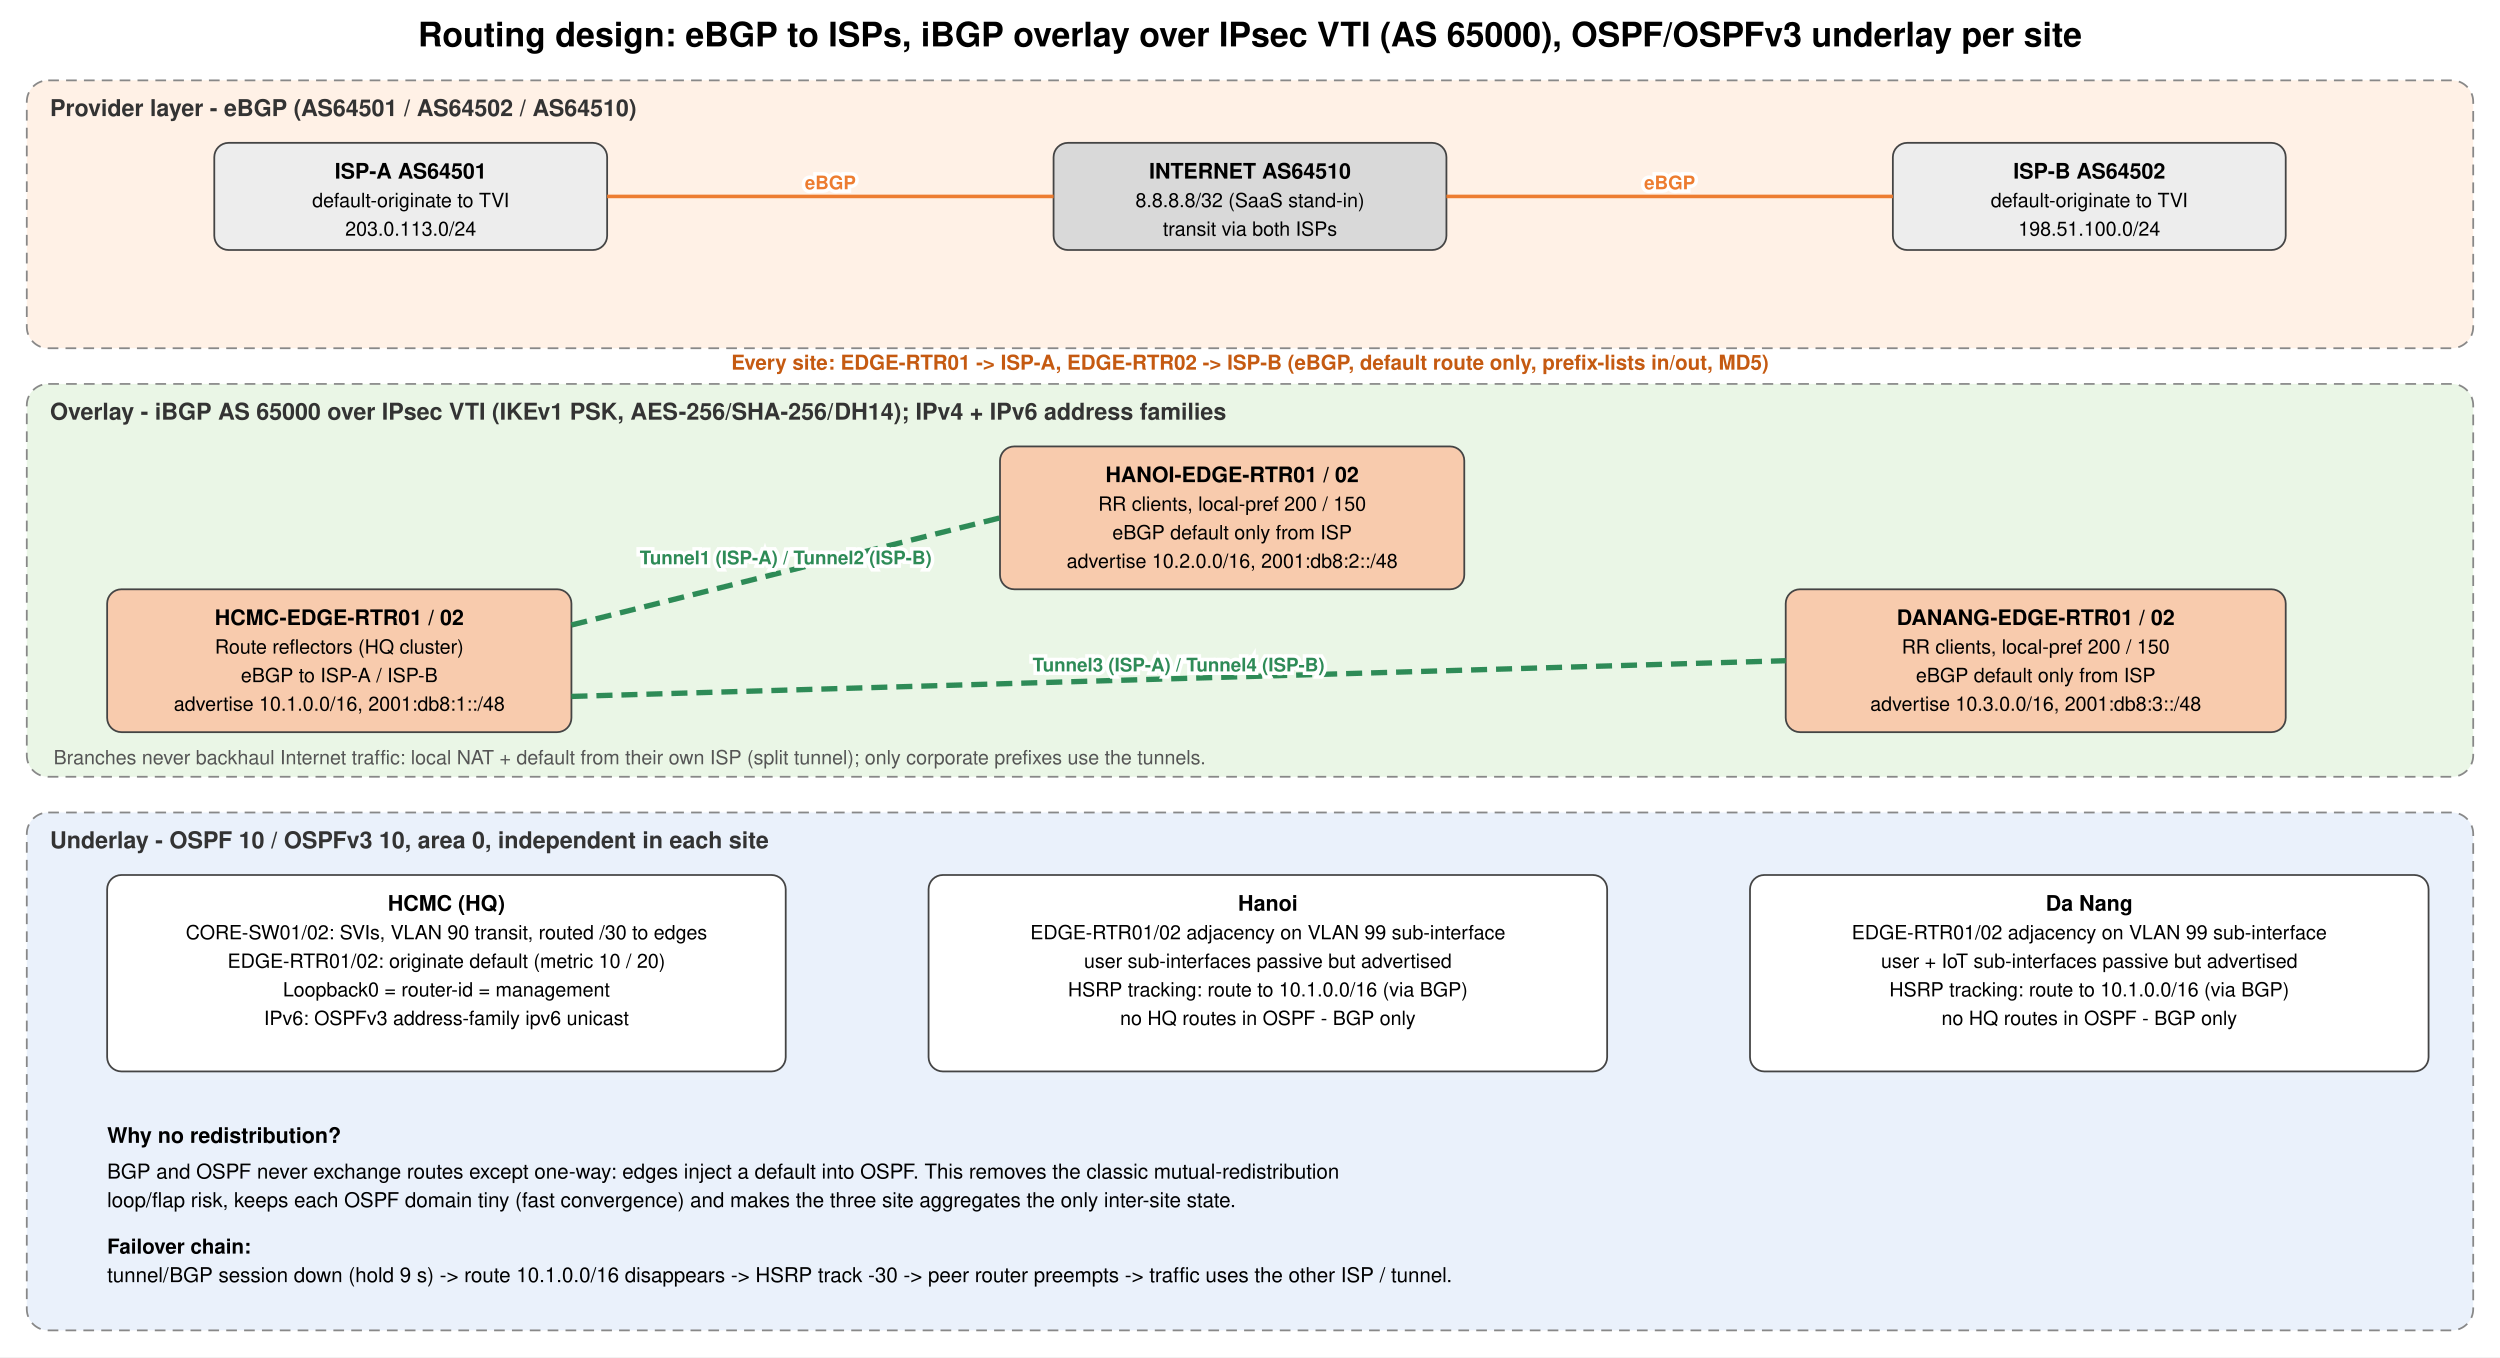
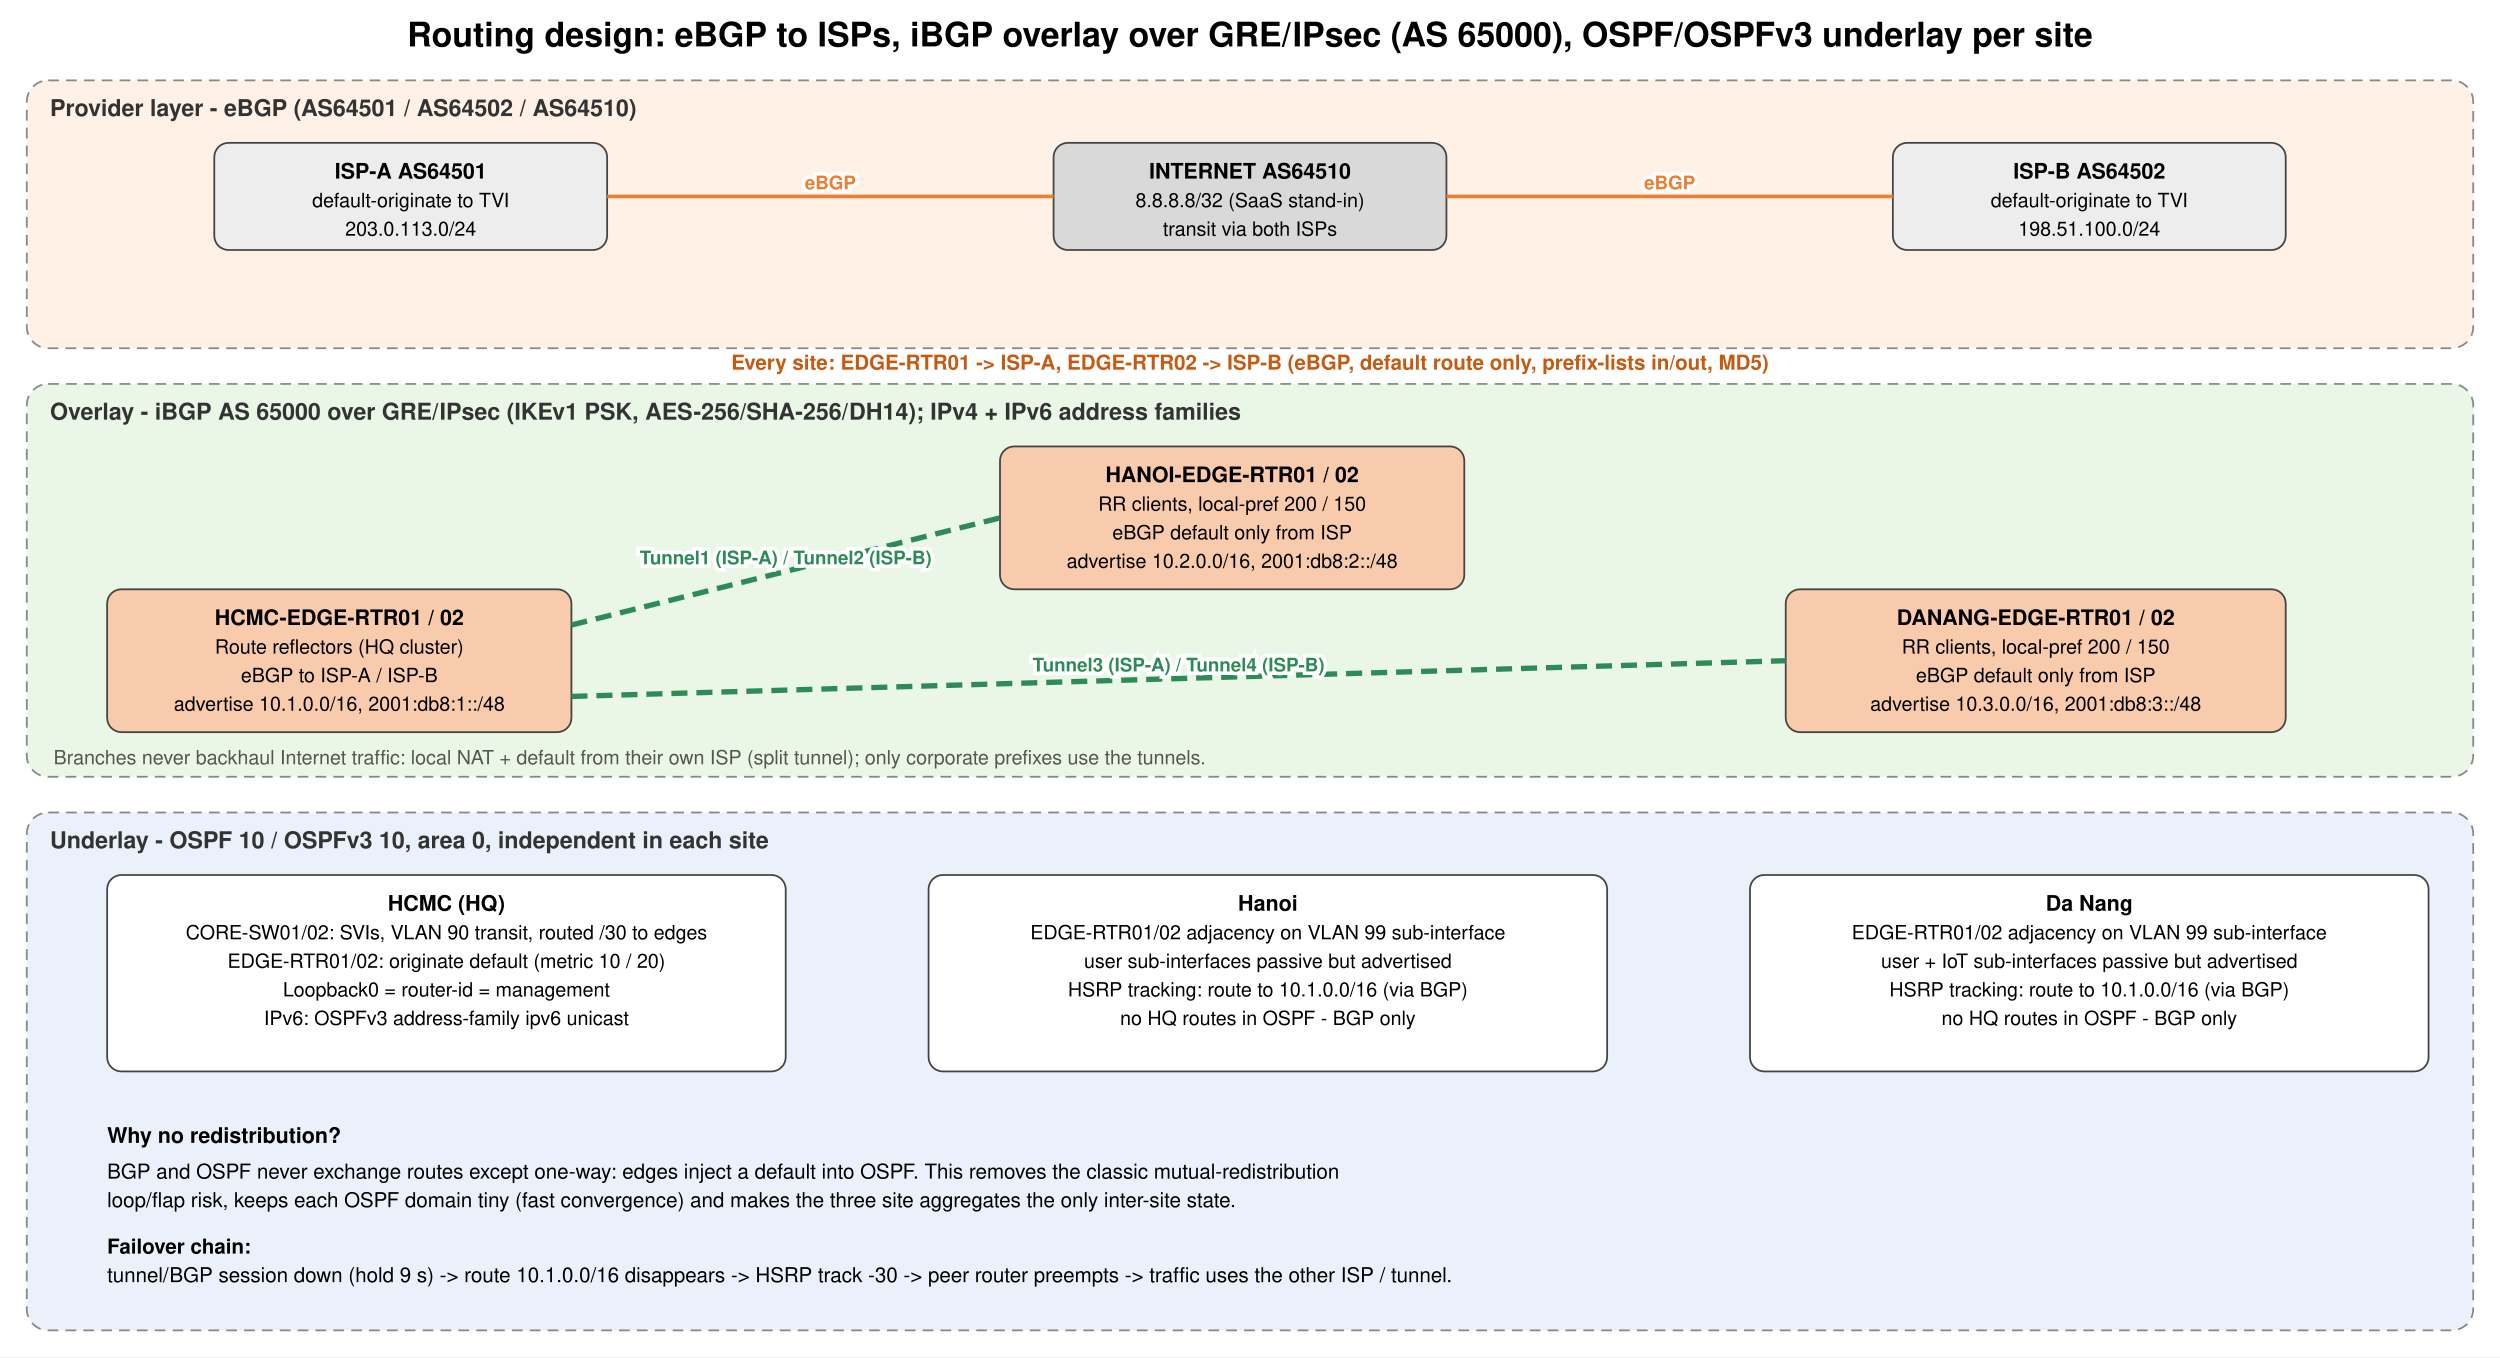
<svg xmlns="http://www.w3.org/2000/svg" width="1400" height="760" font-family="Helvetica, Arial, sans-serif">
  <rect width="1400" height="760" fill="white" />
-   <text x="700.0" y="26" font-size="19" font-weight="bold" text-anchor="middle">Routing design: eBGP to ISPs, iBGP overlay over IPsec VTI (AS 65000), OSPF/OSPFv3 underlay per site</text>
+   <text x="700.0" y="26" font-size="19" font-weight="bold" text-anchor="middle">Routing design: eBGP to ISPs, iBGP overlay over GRE/IPsec (AS 65000), OSPF/OSPFv3 underlay per site</text>
  <rect x="15" y="45" width="1370" height="150" rx="12" fill="#FFF1E6" stroke="#888" stroke-dasharray="6 4" />
  <text x="28" y="65" font-size="13" font-weight="bold" fill="#333">Provider layer - eBGP (AS64501 / AS64502 / AS64510)</text>
  <rect x="120" y="80" width="220" height="60" rx="8" fill="#EDEDED" stroke="#444" />
  <text x="230.0" y="100" font-size="12" text-anchor="middle" font-weight="bold">ISP-A AS64501</text>
  <text x="230.0" y="116" font-size="11" text-anchor="middle">default-originate to TVI</text>
  <text x="230.0" y="132" font-size="11" text-anchor="middle">203.0.113.0/24</text>
  <rect x="590" y="80" width="220" height="60" rx="8" fill="#D9D9D9" stroke="#444" />
  <text x="700.0" y="100" font-size="12" text-anchor="middle" font-weight="bold">INTERNET AS64510</text>
  <text x="700.0" y="116" font-size="11" text-anchor="middle">8.8.8.8/32 (SaaS stand-in)</text>
  <text x="700.0" y="132" font-size="11" text-anchor="middle">transit via both ISPs</text>
  <rect x="1060" y="80" width="220" height="60" rx="8" fill="#EDEDED" stroke="#444" />
  <text x="1170.0" y="100" font-size="12" text-anchor="middle" font-weight="bold">ISP-B AS64502</text>
  <text x="1170.0" y="116" font-size="11" text-anchor="middle">default-originate to TVI</text>
  <text x="1170.0" y="132" font-size="11" text-anchor="middle">198.51.100.0/24</text>
  <line x1="340" y1="110" x2="590" y2="110" stroke="#ed7d31" stroke-width="2" />
  <text x="465.0" y="106.0" font-size="10.5" fill="#ed7d31" text-anchor="middle" font-weight="bold" paint-order="stroke" stroke="white" stroke-width="4">eBGP</text>
  <line x1="810" y1="110" x2="1060" y2="110" stroke="#ed7d31" stroke-width="2" />
  <text x="935.0" y="106.0" font-size="10.5" fill="#ed7d31" text-anchor="middle" font-weight="bold" paint-order="stroke" stroke="white" stroke-width="4">eBGP</text>
  <rect x="15" y="215" width="1370" height="220" rx="12" fill="#EAF6E6" stroke="#888" stroke-dasharray="6 4" />
-   <text x="28" y="235" font-size="13" font-weight="bold" fill="#333">Overlay - iBGP AS 65000 over IPsec VTI (IKEv1 PSK, AES-256/SHA-256/DH14); IPv4 + IPv6 address families</text>
+   <text x="28" y="235" font-size="13" font-weight="bold" fill="#333">Overlay - iBGP AS 65000 over GRE/IPsec (IKEv1 PSK, AES-256/SHA-256/DH14); IPv4 + IPv6 address families</text>
  <rect x="60" y="330" width="260" height="80" rx="8" fill="#F8CBAD" stroke="#444" />
  <text x="190.0" y="350" font-size="12" text-anchor="middle" font-weight="bold">HCMC-EDGE-RTR01 / 02</text>
  <text x="190.0" y="366" font-size="11" text-anchor="middle">Route reflectors (HQ cluster)</text>
  <text x="190.0" y="382" font-size="11" text-anchor="middle">eBGP to ISP-A / ISP-B</text>
  <text x="190.0" y="398" font-size="11" text-anchor="middle">advertise 10.1.0.0/16, 2001:db8:1::/48</text>
  <rect x="560" y="250" width="260" height="80" rx="8" fill="#F8CBAD" stroke="#444" />
  <text x="690.0" y="270" font-size="12" text-anchor="middle" font-weight="bold">HANOI-EDGE-RTR01 / 02</text>
  <text x="690.0" y="286" font-size="11" text-anchor="middle">RR clients, local-pref 200 / 150</text>
  <text x="690.0" y="302" font-size="11" text-anchor="middle">eBGP default only from ISP</text>
  <text x="690.0" y="318" font-size="11" text-anchor="middle">advertise 10.2.0.0/16, 2001:db8:2::/48</text>
  <rect x="1000" y="330" width="280" height="80" rx="8" fill="#F8CBAD" stroke="#444" />
  <text x="1140.0" y="350" font-size="12" text-anchor="middle" font-weight="bold">DANANG-EDGE-RTR01 / 02</text>
  <text x="1140.0" y="366" font-size="11" text-anchor="middle">RR clients, local-pref 200 / 150</text>
  <text x="1140.0" y="382" font-size="11" text-anchor="middle">eBGP default only from ISP</text>
  <text x="1140.0" y="398" font-size="11" text-anchor="middle">advertise 10.3.0.0/16, 2001:db8:3::/48</text>
  <line x1="320" y1="350" x2="560" y2="290" stroke="#2e8b57" stroke-width="3" stroke-dasharray="9 5" />
  <text x="440.0" y="316.0" font-size="10.5" fill="#2e8b57" text-anchor="middle" font-weight="bold" paint-order="stroke" stroke="white" stroke-width="4">Tunnel1 (ISP-A) / Tunnel2 (ISP-B)</text>
  <line x1="320" y1="390" x2="1000" y2="370" stroke="#2e8b57" stroke-width="3" stroke-dasharray="9 5" />
  <text x="660.0" y="376.0" font-size="10.5" fill="#2e8b57" text-anchor="middle" font-weight="bold" paint-order="stroke" stroke="white" stroke-width="4">Tunnel3 (ISP-A) / Tunnel4 (ISP-B)</text>
  <text x="700" y="207" font-size="11.5" fill="#c55a11" text-anchor="middle" font-weight="bold">Every site: EDGE-RTR01 -&gt; ISP-A, EDGE-RTR02 -&gt; ISP-B (eBGP, default route only, prefix-lists in/out, MD5)</text>
  <text x="30" y="428" font-size="11" fill="#555">Branches never backhaul Internet traffic: local NAT + default from their own ISP (split tunnel); only corporate prefixes use the tunnels.</text>
  <rect x="15" y="455" width="1370" height="290" rx="12" fill="#EAF1FB" stroke="#888" stroke-dasharray="6 4" />
  <text x="28" y="475" font-size="13" font-weight="bold" fill="#333">Underlay - OSPF 10 / OSPFv3 10, area 0, independent in each site</text>
  <rect x="60" y="490" width="380" height="110" rx="8" fill="#FFFFFF" stroke="#444" />
  <text x="250.0" y="510" font-size="12" text-anchor="middle" font-weight="bold">HCMC (HQ)</text>
  <text x="250.0" y="526" font-size="11" text-anchor="middle">CORE-SW01/02: SVIs, VLAN 90 transit, routed /30 to edges</text>
  <text x="250.0" y="542" font-size="11" text-anchor="middle">EDGE-RTR01/02: originate default (metric 10 / 20)</text>
  <text x="250.0" y="558" font-size="11" text-anchor="middle">Loopback0 = router-id = management</text>
  <text x="250.0" y="574" font-size="11" text-anchor="middle">IPv6: OSPFv3 address-family ipv6 unicast</text>
  <rect x="520" y="490" width="380" height="110" rx="8" fill="#FFFFFF" stroke="#444" />
  <text x="710.0" y="510" font-size="12" text-anchor="middle" font-weight="bold">Hanoi</text>
  <text x="710.0" y="526" font-size="11" text-anchor="middle">EDGE-RTR01/02 adjacency on VLAN 99 sub-interface</text>
  <text x="710.0" y="542" font-size="11" text-anchor="middle">user sub-interfaces passive but advertised</text>
  <text x="710.0" y="558" font-size="11" text-anchor="middle">HSRP tracking: route to 10.1.0.0/16 (via BGP)</text>
  <text x="710.0" y="574" font-size="11" text-anchor="middle">no HQ routes in OSPF - BGP only</text>
  <rect x="980" y="490" width="380" height="110" rx="8" fill="#FFFFFF" stroke="#444" />
  <text x="1170.0" y="510" font-size="12" text-anchor="middle" font-weight="bold">Da Nang</text>
  <text x="1170.0" y="526" font-size="11" text-anchor="middle">EDGE-RTR01/02 adjacency on VLAN 99 sub-interface</text>
  <text x="1170.0" y="542" font-size="11" text-anchor="middle">user + IoT sub-interfaces passive but advertised</text>
  <text x="1170.0" y="558" font-size="11" text-anchor="middle">HSRP tracking: route to 10.1.0.0/16 (via BGP)</text>
  <text x="1170.0" y="574" font-size="11" text-anchor="middle">no HQ routes in OSPF - BGP only</text>
  <text x="60" y="640" font-size="12" font-weight="bold">Why no redistribution?</text>
  <text x="60" y="660" font-size="11.5">BGP and OSPF never exchange routes except one-way: edges inject a default into OSPF. This removes the classic mutual-redistribution</text>
  <text x="60" y="676" font-size="11.5">loop/flap risk, keeps each OSPF domain tiny (fast convergence) and makes the three site aggregates the only inter-site state.</text>
  <text x="60" y="702" font-size="11.5" font-weight="bold">Failover chain:</text>
  <text x="60" y="718" font-size="11.5">tunnel/BGP session down (hold 9 s) -&gt; route 10.1.0.0/16 disappears -&gt; HSRP track -30 -&gt; peer router preempts -&gt; traffic uses the other ISP / tunnel.</text>
</svg>
